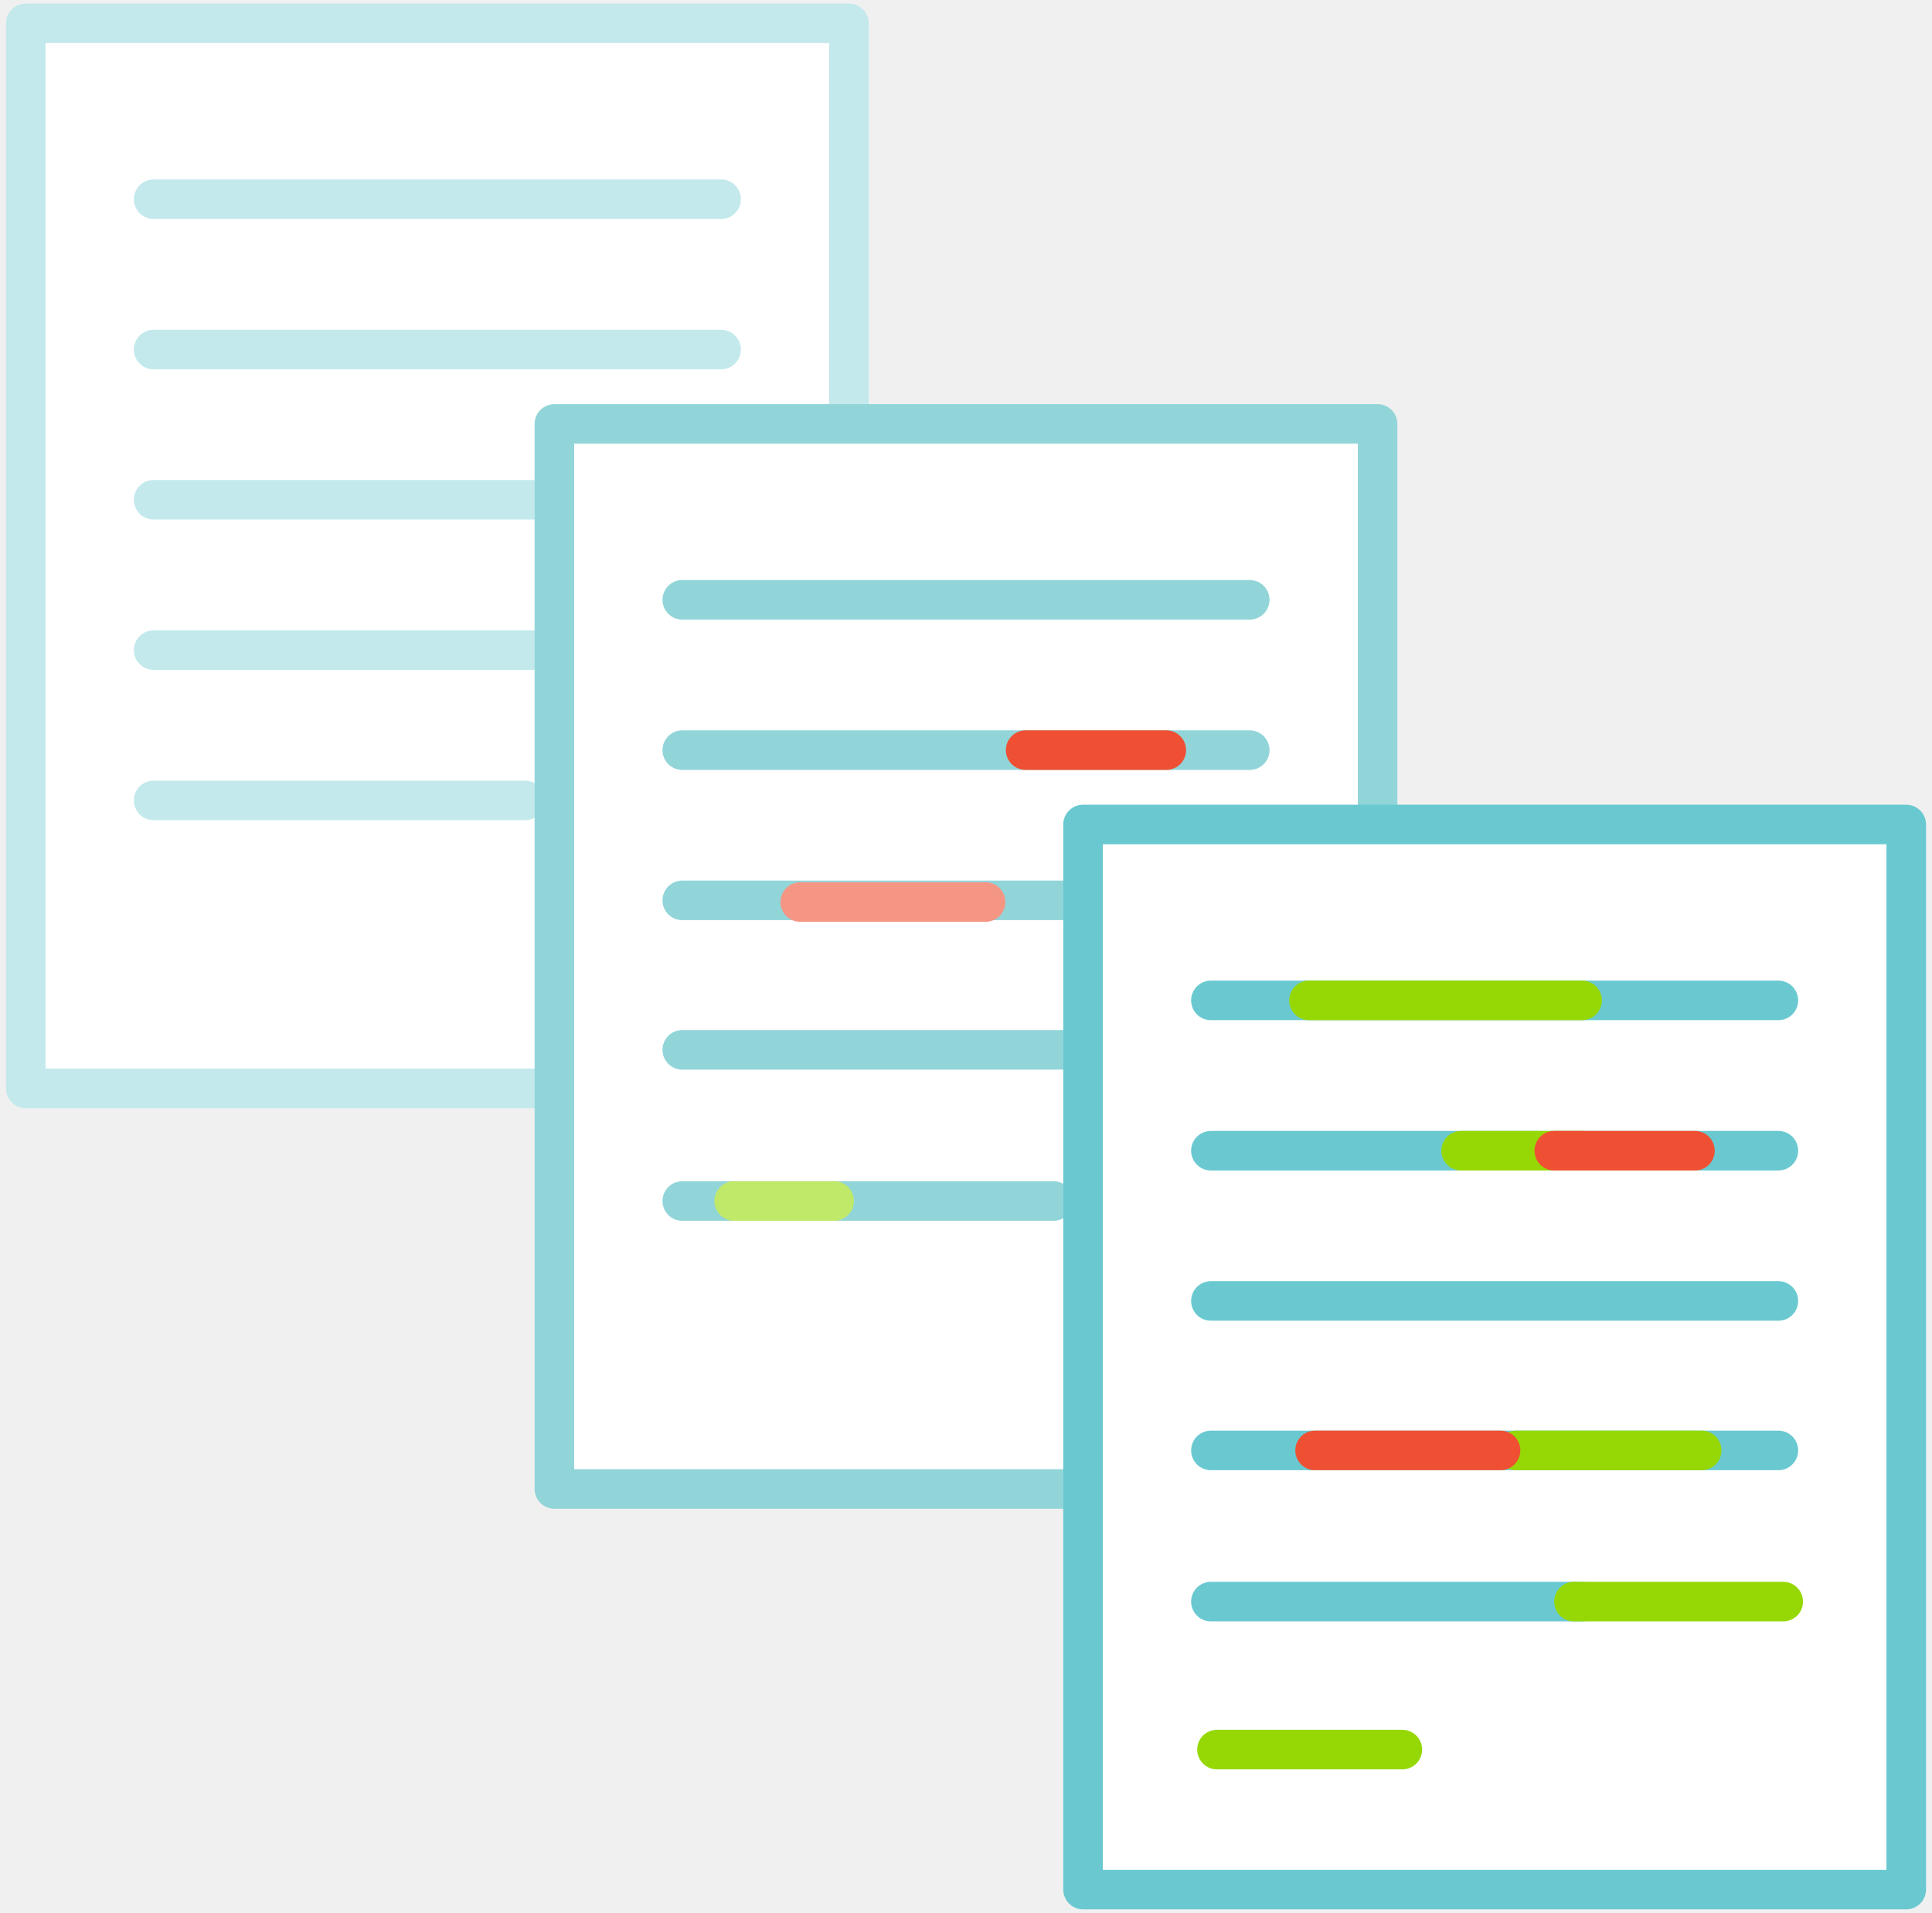
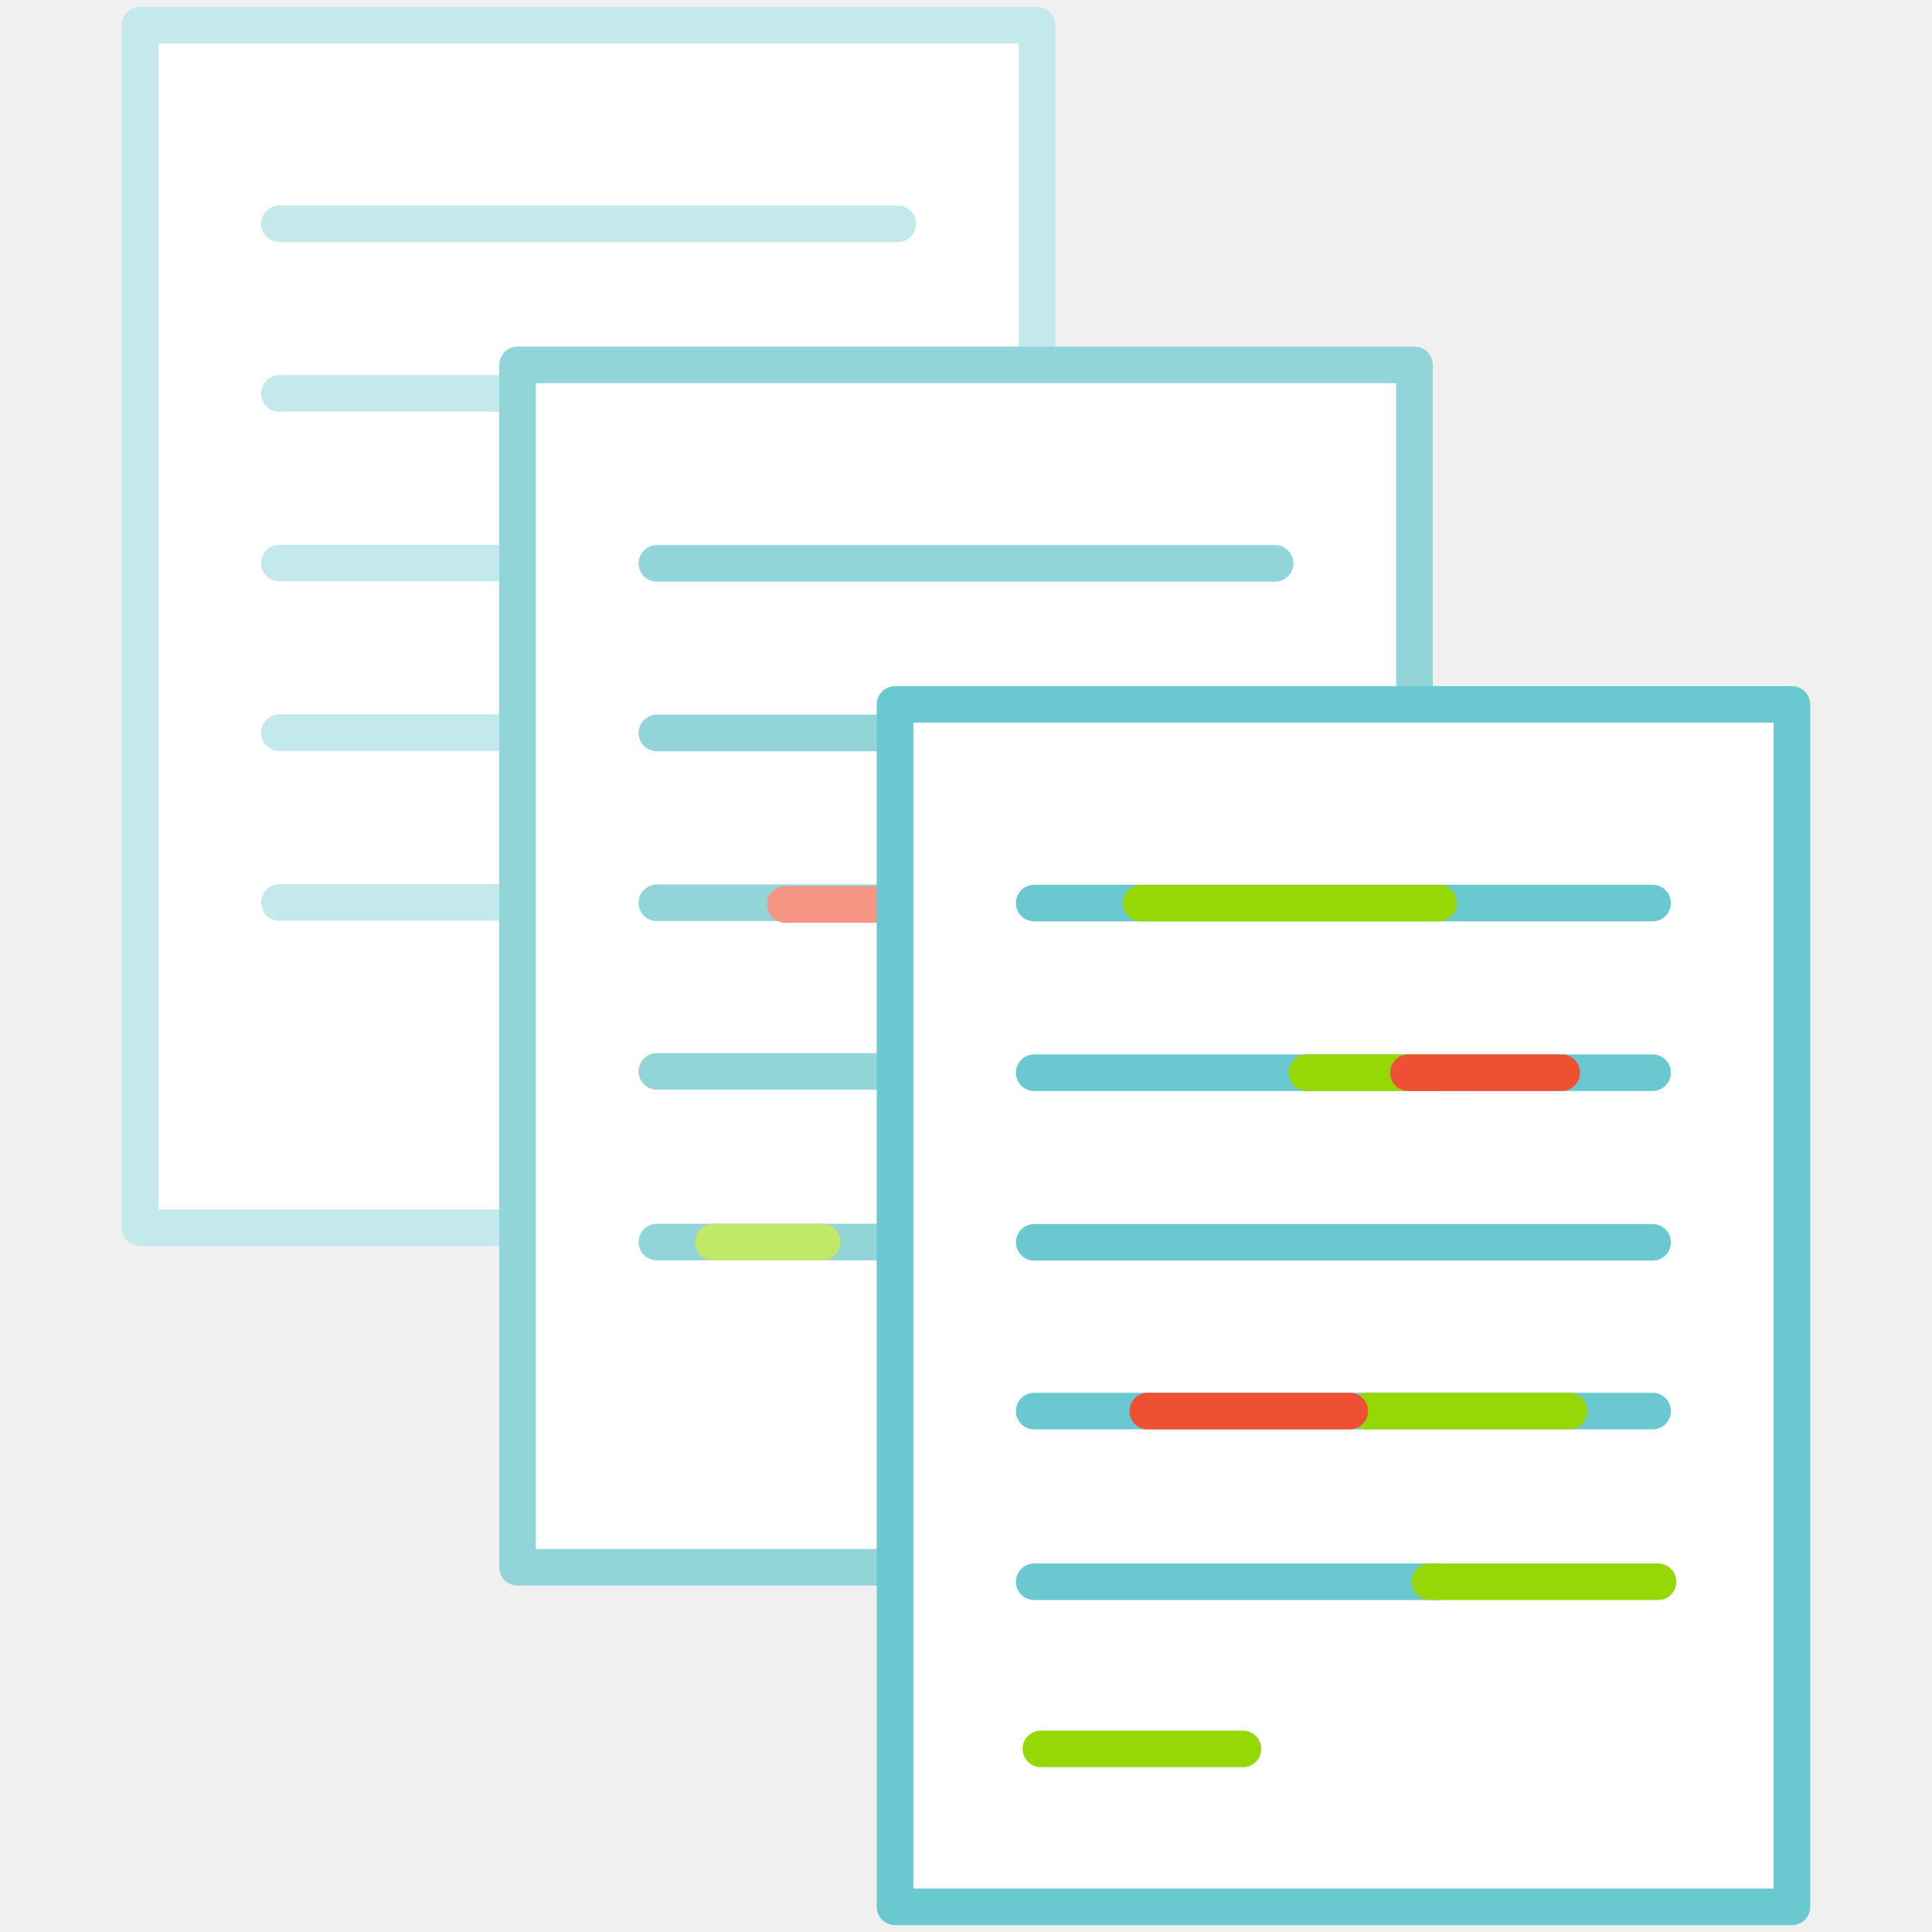
- <svg xmlns="http://www.w3.org/2000/svg" id="Layer_1" data-name="Layer 1" viewBox="0 0 207 205">
+ <svg xmlns="http://www.w3.org/2000/svg" id="Layer_1" data-name="Layer 1" viewBox="0 0 132 132">
  <defs>
-     <style>.cls-1,.cls-2,.cls-7{fill:#fff;}.cls-1{stroke:#c3e9ec;}.cls-1,.cls-2,.cls-3,.cls-4,.cls-5,.cls-6,.cls-7,.cls-8,.cls-9{stroke-linecap:round;stroke-width:4.24px;}.cls-1,.cls-2,.cls-7,.cls-8{stroke-linejoin:round;}.cls-2{stroke:#91d5d9;}.cls-3,.cls-4,.cls-5,.cls-6,.cls-8,.cls-9{fill:none;}.cls-3{stroke:#ef5034;}.cls-3,.cls-4,.cls-5,.cls-6,.cls-9{stroke-miterlimit:10;}.cls-4{stroke:#f59685;}.cls-5{stroke:#c0e869;}.cls-6{stroke:#f59122;}.cls-7,.cls-8{stroke:#6ac9d0;}.cls-9{stroke:#96d805;}</style>
+     <style>.cls-1,.cls-2,.cls-7{fill:#fff;}.cls-1{stroke:#c3e9ec;}.cls-1,.cls-2,.cls-3,.cls-4,.cls-5,.cls-6,.cls-7,.cls-8,.cls-9{stroke-linecap:round;stroke-width:2.5px;}.cls-1,.cls-2,.cls-7,.cls-8{stroke-linejoin:round;}.cls-2{stroke:#91d5d9;}.cls-3,.cls-4,.cls-5,.cls-6,.cls-8,.cls-9{fill:none;}.cls-3{stroke:#ef5034;}.cls-3,.cls-4,.cls-5,.cls-6,.cls-9{stroke-miterlimit:10;}.cls-4{stroke:#f59685;}.cls-5{stroke:#c0e869;}.cls-6{stroke:#f59122;}.cls-7,.cls-8{stroke:#6ac9d0;}.cls-9{stroke:#96d805;}</style>
  </defs>
-   <rect class="cls-1" x="2.76" y="2.5" width="88.2" height="114.14" />
-   <line class="cls-1" x1="16.46" y1="21.35" x2="77.26" y2="21.35" />
-   <line class="cls-1" x1="16.46" y1="37.46" x2="77.26" y2="37.46" />
-   <line class="cls-1" x1="16.46" y1="53.56" x2="77.26" y2="53.56" />
-   <line class="cls-1" x1="16.46" y1="69.67" x2="77.26" y2="69.67" />
-   <line class="cls-1" x1="16.46" y1="85.78" x2="56.24" y2="85.78" />
-   <rect class="cls-2" x="59.4" y="45.43" width="88.2" height="114.14" />
-   <line class="cls-2" x1="73.1" y1="64.28" x2="133.9" y2="64.28" />
-   <line class="cls-2" x1="73.1" y1="80.39" x2="133.9" y2="80.39" />
-   <line class="cls-3" x1="109.89" y1="80.39" x2="124.96" y2="80.39" />
-   <line class="cls-2" x1="73.1" y1="96.49" x2="133.9" y2="96.49" />
-   <line class="cls-2" x1="73.1" y1="112.51" x2="133.9" y2="112.51" />
-   <line class="cls-2" x1="73.1" y1="128.71" x2="112.87" y2="128.71" />
-   <line class="cls-4" x1="85.74" y1="96.67" x2="105.6" y2="96.67" />
-   <line class="cls-5" x1="78.66" y1="128.71" x2="89.37" y2="128.71" />
-   <line class="cls-6" x1="129.74" y1="171.64" x2="190.54" y2="171.64" />
-   <rect class="cls-7" x="116.04" y="88.36" width="88.2" height="114.14" />
-   <line class="cls-8" x1="129.74" y1="107.21" x2="190.54" y2="107.21" />
-   <line class="cls-9" x1="140.25" y1="107.21" x2="169.51" y2="107.21" />
-   <line class="cls-8" x1="129.74" y1="123.32" x2="190.54" y2="123.32" />
-   <line class="cls-9" x1="156.55" y1="123.32" x2="169.51" y2="123.32" />
-   <line class="cls-3" x1="166.53" y1="123.32" x2="181.6" y2="123.32" />
-   <line class="cls-8" x1="129.74" y1="139.42" x2="190.54" y2="139.42" />
-   <line class="cls-8" x1="129.74" y1="155.44" x2="190.54" y2="155.44" />
-   <line class="cls-9" x1="162.45" y1="155.44" x2="182.32" y2="155.44" />
-   <line class="cls-8" x1="129.74" y1="171.64" x2="169.51" y2="171.64" />
-   <line class="cls-3" x1="140.9" y1="155.44" x2="160.77" y2="155.44" />
-   <line class="cls-9" x1="130.39" y1="187.5" x2="150.25" y2="187.5" />
-   <line class="cls-9" x1="168.64" y1="171.64" x2="191.06" y2="171.64" />
+   <rect class="cls-1" x="9.57" y="1.72" width="61.28" height="82.15" />
+   <line class="cls-1" x1="19.09" y1="15.29" x2="61.34" y2="15.29" />
+   <line class="cls-1" x1="19.09" y1="26.88" x2="61.34" y2="26.88" />
+   <line class="cls-1" x1="19.09" y1="38.47" x2="61.34" y2="38.47" />
+   <line class="cls-1" x1="19.09" y1="50.06" x2="61.34" y2="50.06" />
+   <line class="cls-1" x1="19.09" y1="61.66" x2="46.73" y2="61.66" />
+   <rect class="cls-2" x="35.36" y="24.93" width="61.28" height="82.15" />
+   <line class="cls-2" x1="44.88" y1="38.49" x2="87.12" y2="38.49" />
+   <line class="cls-2" x1="44.88" y1="50.08" x2="87.12" y2="50.08" />
+   <line class="cls-3" x1="70.44" y1="50.08" x2="80.91" y2="50.08" />
+   <line class="cls-2" x1="44.88" y1="61.68" x2="87.12" y2="61.68" />
+   <line class="cls-2" x1="44.88" y1="73.2" x2="87.12" y2="73.2" />
+   <line class="cls-2" x1="44.88" y1="84.86" x2="72.51" y2="84.86" />
+   <line class="cls-4" x1="53.66" y1="61.8" x2="67.46" y2="61.8" />
+   <line class="cls-5" x1="48.74" y1="84.86" x2="56.18" y2="84.86" />
+   <line class="cls-6" x1="70.66" y1="108.07" x2="112.91" y2="108.07" />
+   <rect class="cls-7" x="61.15" y="48.13" width="61.28" height="82.15" />
+   <line class="cls-8" x1="70.66" y1="61.7" x2="112.91" y2="61.7" />
+   <line class="cls-9" x1="77.97" y1="61.7" x2="98.3" y2="61.7" />
+   <line class="cls-8" x1="70.66" y1="73.29" x2="112.91" y2="73.29" />
+   <line class="cls-9" x1="89.29" y1="73.29" x2="98.3" y2="73.29" />
+   <line class="cls-3" x1="96.23" y1="73.29" x2="106.7" y2="73.29" />
+   <line class="cls-8" x1="70.66" y1="84.88" x2="112.91" y2="84.88" />
+   <line class="cls-8" x1="70.66" y1="96.41" x2="112.91" y2="96.41" />
+   <line class="cls-9" x1="93.4" y1="96.41" x2="107.2" y2="96.41" />
+   <line class="cls-8" x1="70.66" y1="108.07" x2="98.3" y2="108.07" />
+   <line class="cls-3" x1="78.42" y1="96.41" x2="92.22" y2="96.41" />
+   <line class="cls-9" x1="71.12" y1="119.49" x2="84.92" y2="119.49" />
+   <line class="cls-9" x1="97.69" y1="108.07" x2="113.28" y2="108.07" />
</svg>
